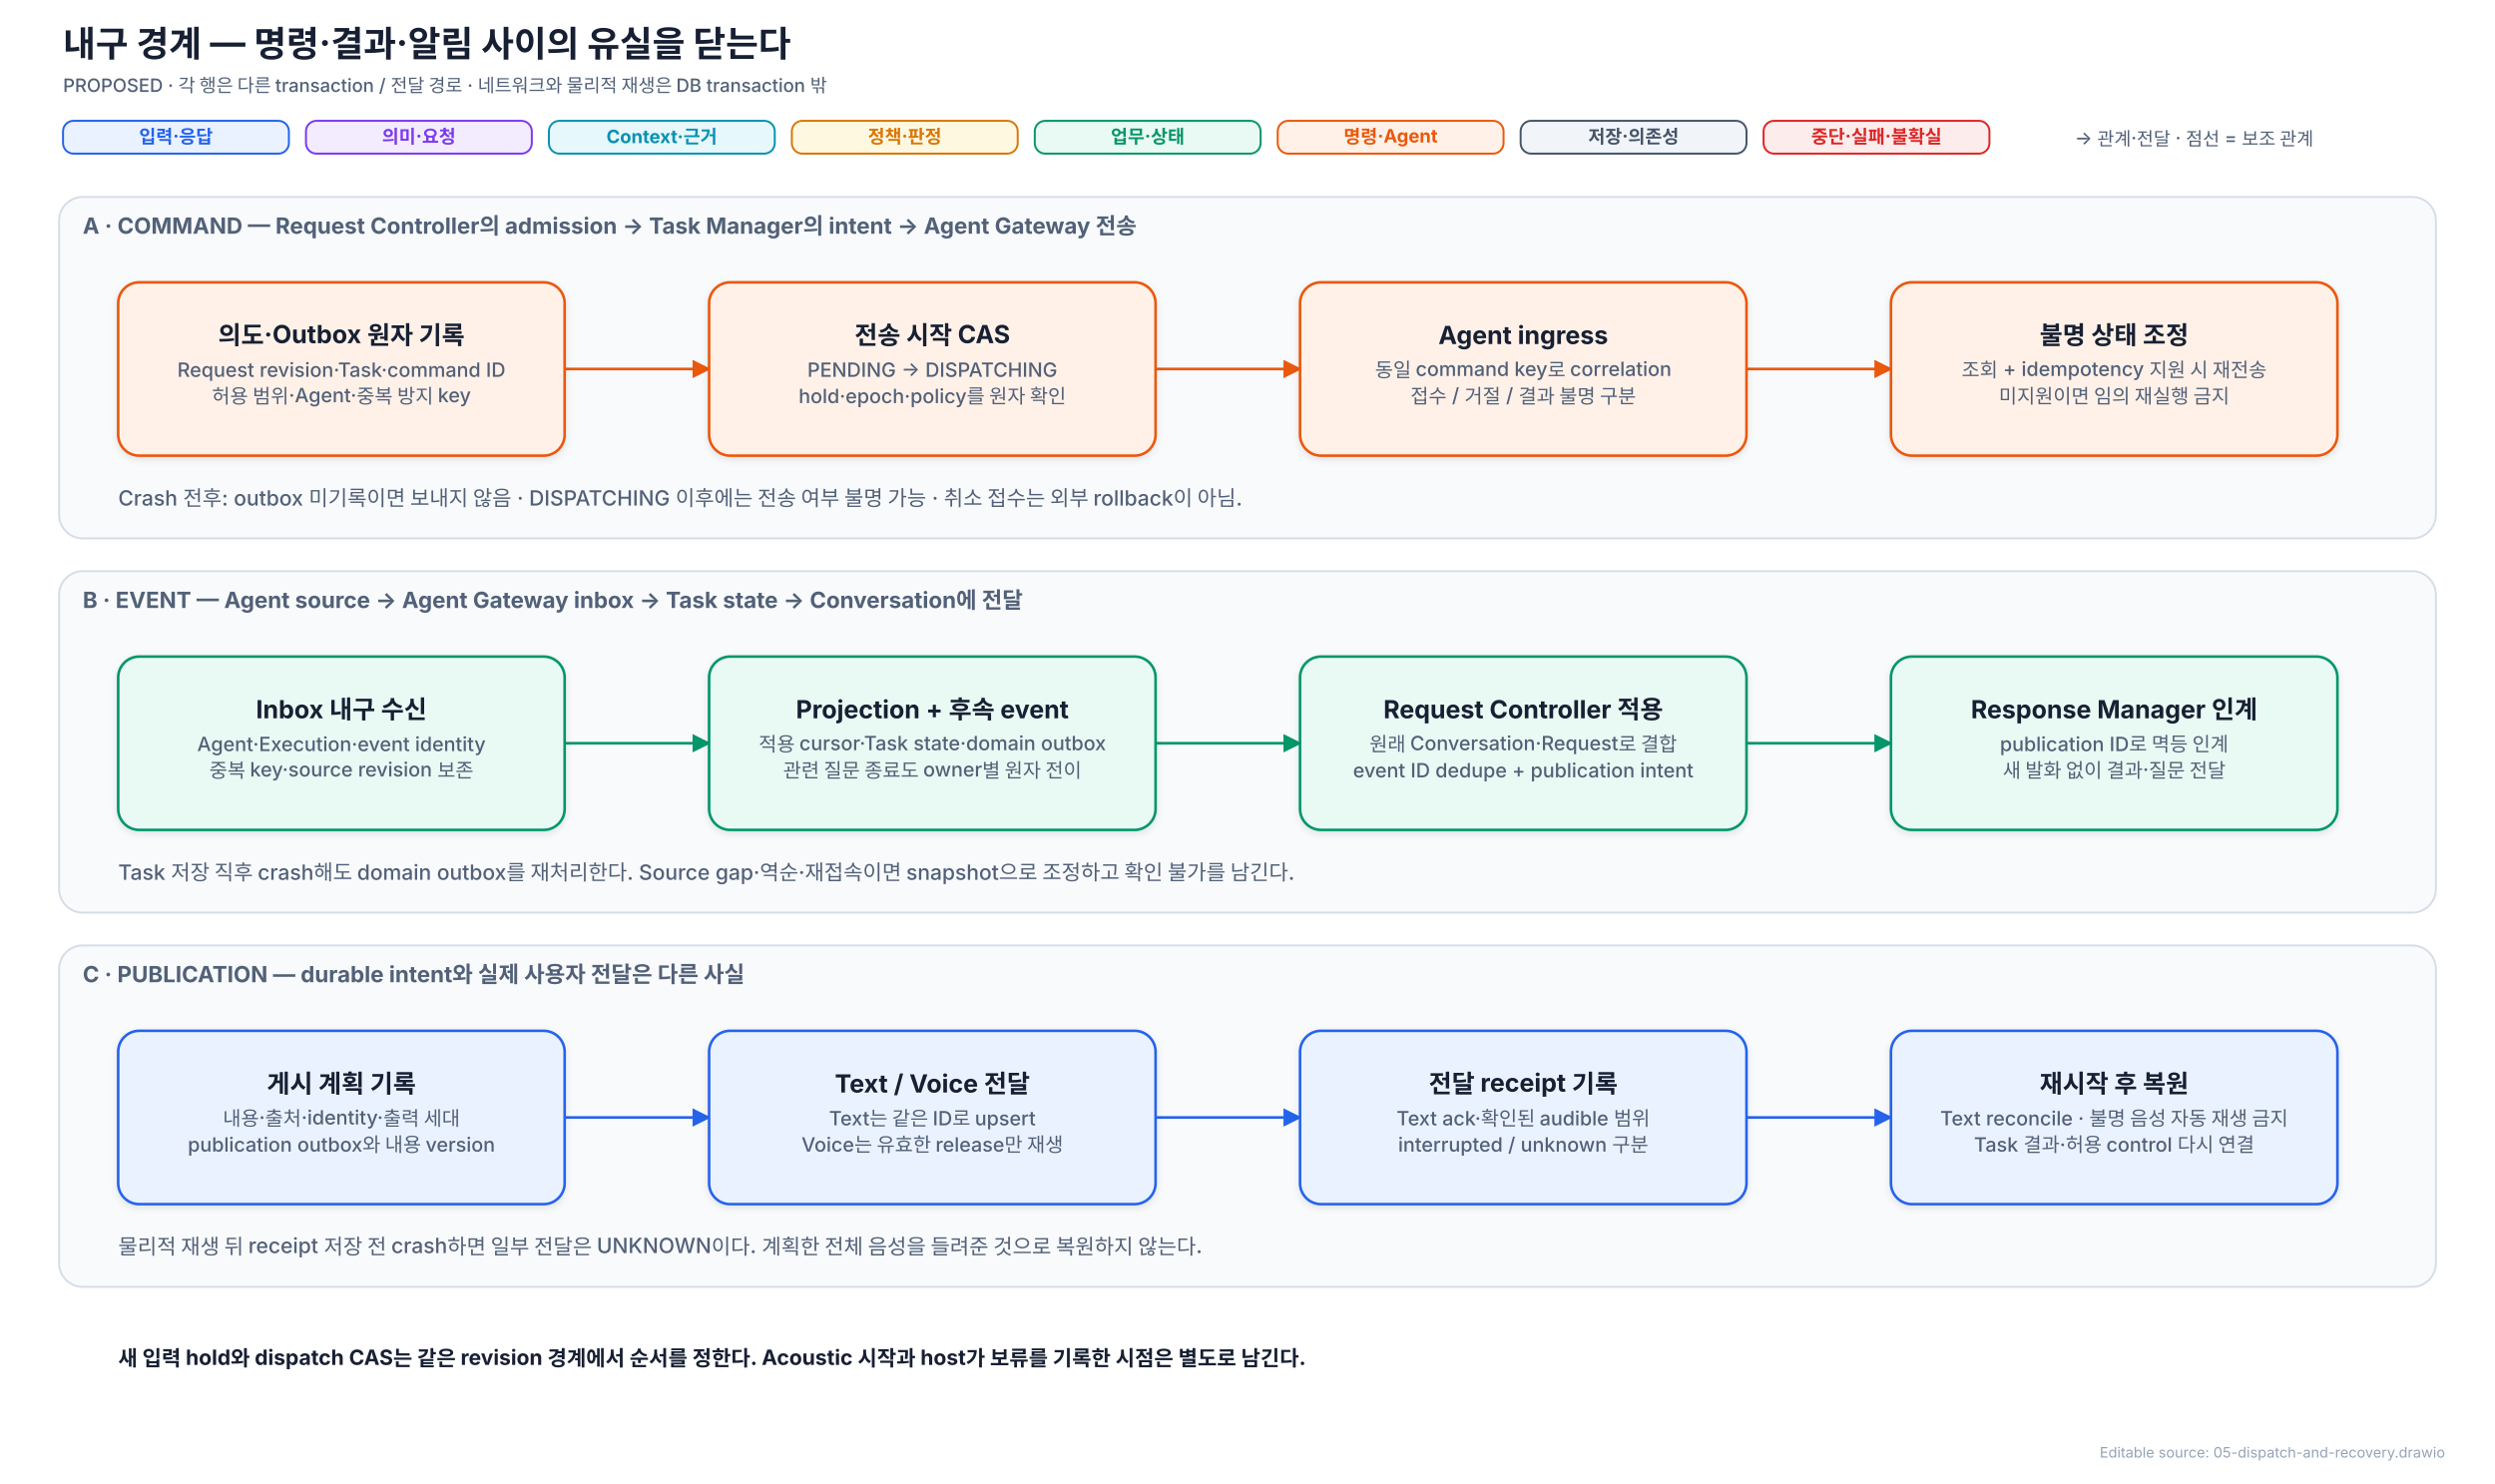
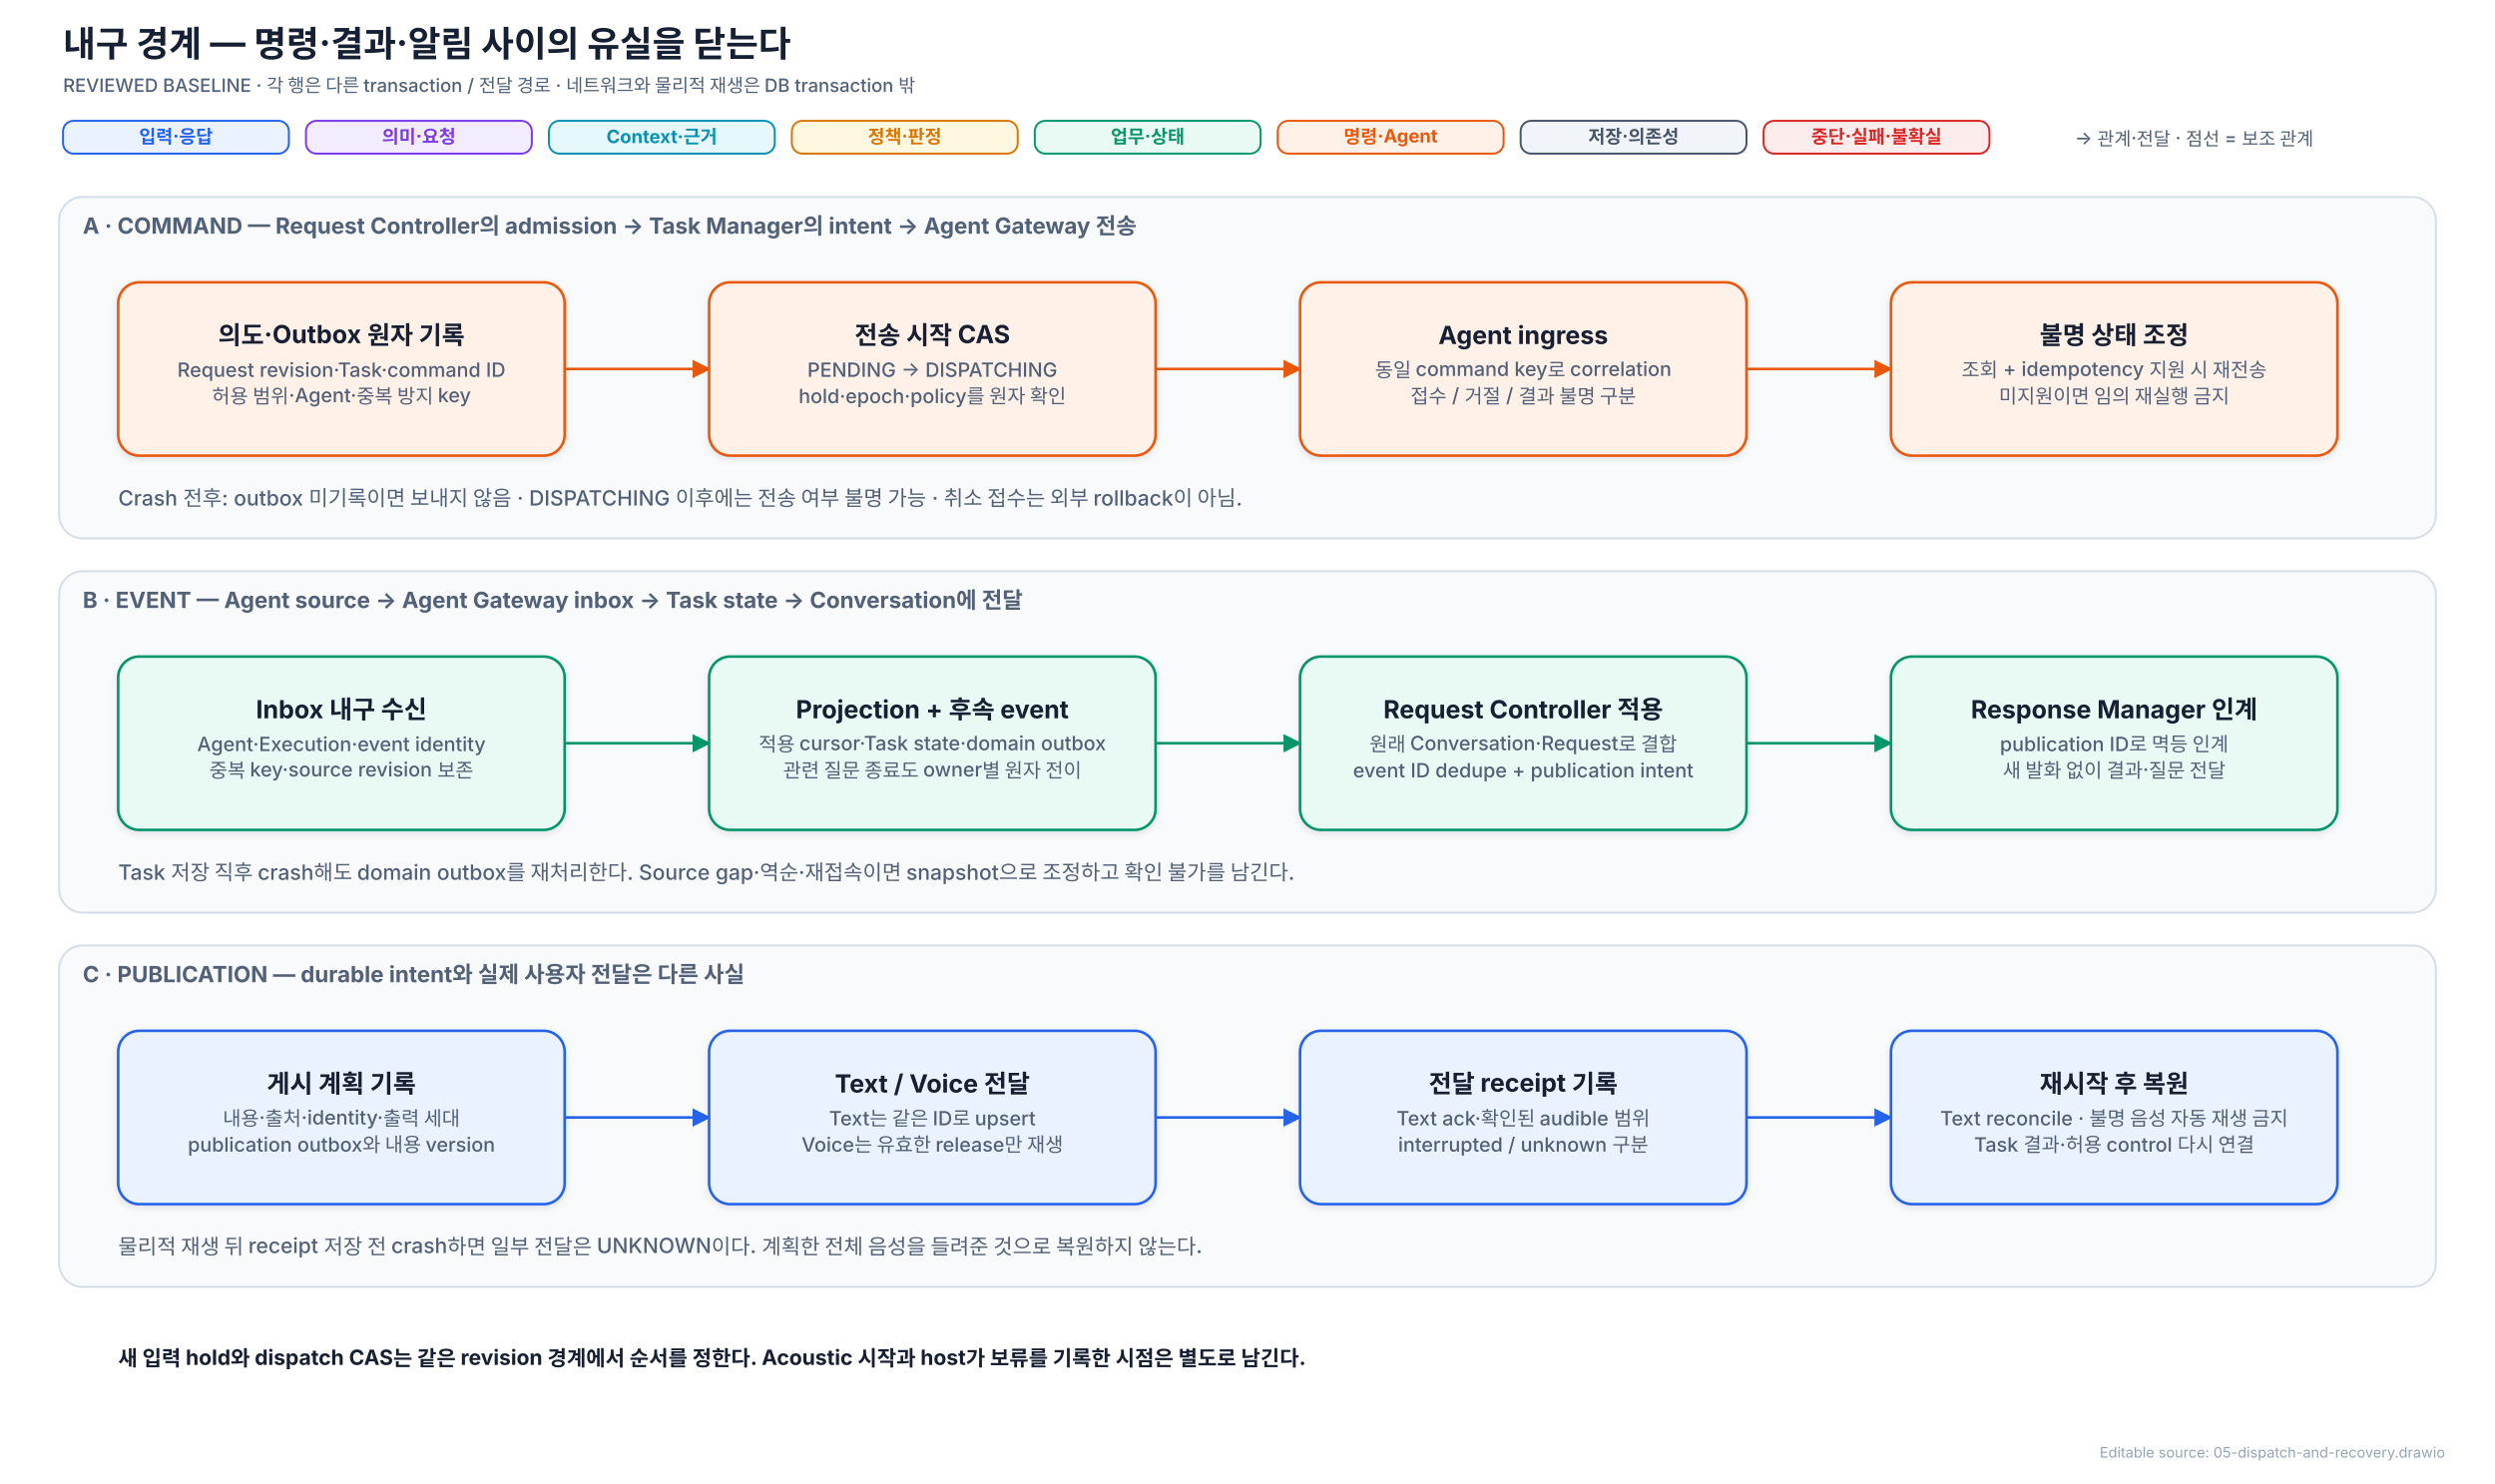
<svg xmlns="http://www.w3.org/2000/svg" width="1900" height="1130" viewBox="0 0 1900 1130" role="img" aria-labelledby="title desc">
  <defs>
    <marker id="arrow" viewBox="0 0 10 10" refX="9" refY="5" markerWidth="7" markerHeight="7" orient="auto-start-reverse">
      <path d="M 0 0 L 10 5 L 0 10 z" fill="#64748B" />
    </marker>
    <marker id="arrow-blue" viewBox="0 0 10 10" refX="9" refY="5" markerWidth="7" markerHeight="7" orient="auto-start-reverse">
      <path d="M 0 0 L 10 5 L 0 10 z" fill="#2563EB" />
    </marker>
    <marker id="arrow-cyan" viewBox="0 0 10 10" refX="9" refY="5" markerWidth="7" markerHeight="7" orient="auto-start-reverse">
      <path d="M 0 0 L 10 5 L 0 10 z" fill="#0891B2" />
    </marker>
    <marker id="arrow-purple" viewBox="0 0 10 10" refX="9" refY="5" markerWidth="7" markerHeight="7" orient="auto-start-reverse">
      <path d="M 0 0 L 10 5 L 0 10 z" fill="#7C3AED" />
    </marker>
    <marker id="arrow-green" viewBox="0 0 10 10" refX="9" refY="5" markerWidth="7" markerHeight="7" orient="auto-start-reverse">
      <path d="M 0 0 L 10 5 L 0 10 z" fill="#059669" />
    </marker>
    <marker id="arrow-orange" viewBox="0 0 10 10" refX="9" refY="5" markerWidth="7" markerHeight="7" orient="auto-start-reverse">
      <path d="M 0 0 L 10 5 L 0 10 z" fill="#EA580C" />
    </marker>
    <marker id="arrow-amber" viewBox="0 0 10 10" refX="9" refY="5" markerWidth="7" markerHeight="7" orient="auto-start-reverse">
      <path d="M 0 0 L 10 5 L 0 10 z" fill="#D97706" />
    </marker>
    <marker id="arrow-gray" viewBox="0 0 10 10" refX="9" refY="5" markerWidth="7" markerHeight="7" orient="auto-start-reverse">
      <path d="M 0 0 L 10 5 L 0 10 z" fill="#475569" />
    </marker>
    <marker id="arrow-red" viewBox="0 0 10 10" refX="9" refY="5" markerWidth="7" markerHeight="7" orient="auto-start-reverse">
      <path d="M 0 0 L 10 5 L 0 10 z" fill="#DC2626" />
    </marker>
    <filter id="shadow" x="-10%" y="-10%" width="120%" height="140%">
      <feDropShadow dx="0" dy="2" stdDeviation="3" flood-color="#0F172A" flood-opacity="0.10" />
    </filter>
  </defs>
  <rect width="1900" height="1130" fill="#FFFFFF" />
  <text x="48" y="43" font-family="Inter, Arial, sans-serif" font-size="27" font-weight="750" fill="#172033">내구 경계 — 명령·결과·알림 사이의 유실을 닫는다</text>
-   <text x="48" y="70" font-family="Inter, Arial, sans-serif" font-size="14" font-weight="500" fill="#526178">PROPOSED · 각 행은 다른 transaction / 전달 경로 · 네트워크와 물리적 재생은 DB transaction 밖</text>
+   <text x="48" y="70" font-family="Inter, Arial, sans-serif" font-size="14" font-weight="500" fill="#526178">REVIEWED BASELINE · 각 행은 다른 transaction / 전달 경로 · 네트워크와 물리적 재생은 DB transaction 밖</text>
  <rect x="45" y="150" width="1810" height="260" rx="18" fill="#F8FAFC" stroke="#D5DDE9" stroke-width="1.5" />
  <text x="63" y="178" font-family="Inter, Arial, sans-serif" font-size="17" font-weight="750" fill="#526178">A · COMMAND — Request Controller의 admission → Task Manager의 intent → Agent Gateway 전송</text>
  <rect x="45" y="435" width="1810" height="260" rx="18" fill="#F8FAFC" stroke="#D5DDE9" stroke-width="1.5" />
  <text x="63" y="463" font-family="Inter, Arial, sans-serif" font-size="17" font-weight="750" fill="#526178">B · EVENT — Agent source → Agent Gateway inbox → Task state → Conversation에 전달</text>
  <rect x="45" y="720" width="1810" height="260" rx="18" fill="#F8FAFC" stroke="#D5DDE9" stroke-width="1.5" />
  <text x="63" y="748" font-family="Inter, Arial, sans-serif" font-size="17" font-weight="750" fill="#526178">C · PUBLICATION — durable intent와 실제 사용자 전달은 다른 사실</text>
  <polyline points="430,281.0 540,281.0" fill="none" stroke="#EA580C" stroke-width="2" stroke-linejoin="round" stroke-linecap="round" marker-end="url(#arrow-orange)" />
  <polyline points="880,281.0 990,281.0" fill="none" stroke="#EA580C" stroke-width="2" stroke-linejoin="round" stroke-linecap="round" marker-end="url(#arrow-orange)" />
  <polyline points="1330,281.0 1440,281.0" fill="none" stroke="#EA580C" stroke-width="2" stroke-linejoin="round" stroke-linecap="round" marker-end="url(#arrow-orange)" />
  <polyline points="430,566.0 540,566.0" fill="none" stroke="#059669" stroke-width="2" stroke-linejoin="round" stroke-linecap="round" marker-end="url(#arrow-green)" />
  <polyline points="880,566.0 990,566.0" fill="none" stroke="#059669" stroke-width="2" stroke-linejoin="round" stroke-linecap="round" marker-end="url(#arrow-green)" />
  <polyline points="1330,566.0 1440,566.0" fill="none" stroke="#059669" stroke-width="2" stroke-linejoin="round" stroke-linecap="round" marker-end="url(#arrow-green)" />
  <polyline points="430,851.0 540,851.0" fill="none" stroke="#2563EB" stroke-width="2" stroke-linejoin="round" stroke-linecap="round" marker-end="url(#arrow-blue)" />
  <polyline points="880,851.0 990,851.0" fill="none" stroke="#2563EB" stroke-width="2" stroke-linejoin="round" stroke-linecap="round" marker-end="url(#arrow-blue)" />
  <polyline points="1330,851.0 1440,851.0" fill="none" stroke="#2563EB" stroke-width="2" stroke-linejoin="round" stroke-linecap="round" marker-end="url(#arrow-blue)" />
  <rect x="90" y="215" width="340" height="132" rx="16" fill="#FFF1E8" stroke="#EA580C" stroke-width="2" filter="url(#shadow)" />
  <g font-family="Inter, Arial, sans-serif">
    <text x="260.0" y="262.0" text-anchor="middle" font-size="19" font-weight="700" fill="#172033">의도·Outbox 원자 기록</text>
    <text x="260.0" y="287.0" text-anchor="middle" font-size="15" font-weight="500" fill="#526178">Request revision·Task·command ID</text>
    <text x="260.0" y="307.0" text-anchor="middle" font-size="15" font-weight="500" fill="#526178">허용 범위·Agent·중복 방지 key</text>
  </g>
  <rect x="540" y="215" width="340" height="132" rx="16" fill="#FFF1E8" stroke="#EA580C" stroke-width="2" filter="url(#shadow)" />
  <g font-family="Inter, Arial, sans-serif">
    <text x="710.0" y="262.0" text-anchor="middle" font-size="19" font-weight="700" fill="#172033">전송 시작 CAS</text>
    <text x="710.0" y="287.0" text-anchor="middle" font-size="15" font-weight="500" fill="#526178">PENDING → DISPATCHING</text>
    <text x="710.0" y="307.0" text-anchor="middle" font-size="15" font-weight="500" fill="#526178">hold·epoch·policy를 원자 확인</text>
  </g>
  <rect x="990" y="215" width="340" height="132" rx="16" fill="#FFF1E8" stroke="#EA580C" stroke-width="2" filter="url(#shadow)" />
  <g font-family="Inter, Arial, sans-serif">
    <text x="1160.0" y="262.0" text-anchor="middle" font-size="19" font-weight="700" fill="#172033">Agent ingress</text>
    <text x="1160.0" y="287.0" text-anchor="middle" font-size="15" font-weight="500" fill="#526178">동일 command key로 correlation</text>
    <text x="1160.0" y="307.0" text-anchor="middle" font-size="15" font-weight="500" fill="#526178">접수 / 거절 / 결과 불명 구분</text>
  </g>
  <rect x="1440" y="215" width="340" height="132" rx="16" fill="#FFF1E8" stroke="#EA580C" stroke-width="2" filter="url(#shadow)" />
  <g font-family="Inter, Arial, sans-serif">
    <text x="1610.0" y="262.0" text-anchor="middle" font-size="19" font-weight="700" fill="#172033">불명 상태 조정</text>
    <text x="1610.0" y="287.0" text-anchor="middle" font-size="15" font-weight="500" fill="#526178">조회 + idempotency 지원 시 재전송</text>
    <text x="1610.0" y="307.0" text-anchor="middle" font-size="15" font-weight="500" fill="#526178">미지원이면 임의 재실행 금지</text>
  </g>
  <rect x="90" y="500" width="340" height="132" rx="16" fill="#E9F9F3" stroke="#059669" stroke-width="2" filter="url(#shadow)" />
  <g font-family="Inter, Arial, sans-serif">
    <text x="260.0" y="547.0" text-anchor="middle" font-size="19" font-weight="700" fill="#172033">Inbox 내구 수신</text>
    <text x="260.0" y="572.0" text-anchor="middle" font-size="15" font-weight="500" fill="#526178">Agent·Execution·event identity</text>
    <text x="260.0" y="592.0" text-anchor="middle" font-size="15" font-weight="500" fill="#526178">중복 key·source revision 보존</text>
  </g>
  <rect x="540" y="500" width="340" height="132" rx="16" fill="#E9F9F3" stroke="#059669" stroke-width="2" filter="url(#shadow)" />
  <g font-family="Inter, Arial, sans-serif">
    <text x="710.0" y="547.0" text-anchor="middle" font-size="19" font-weight="700" fill="#172033">Projection + 후속 event</text>
    <text x="710.0" y="572.0" text-anchor="middle" font-size="15" font-weight="500" fill="#526178">적용 cursor·Task state·domain outbox</text>
    <text x="710.0" y="592.0" text-anchor="middle" font-size="15" font-weight="500" fill="#526178">관련 질문 종료도 owner별 원자 전이</text>
  </g>
  <rect x="990" y="500" width="340" height="132" rx="16" fill="#E9F9F3" stroke="#059669" stroke-width="2" filter="url(#shadow)" />
  <g font-family="Inter, Arial, sans-serif">
    <text x="1160.0" y="547.0" text-anchor="middle" font-size="19" font-weight="700" fill="#172033">Request Controller 적용</text>
    <text x="1160.0" y="572.0" text-anchor="middle" font-size="15" font-weight="500" fill="#526178">원래 Conversation·Request로 결합</text>
    <text x="1160.0" y="592.0" text-anchor="middle" font-size="15" font-weight="500" fill="#526178">event ID dedupe + publication intent</text>
  </g>
  <rect x="1440" y="500" width="340" height="132" rx="16" fill="#E9F9F3" stroke="#059669" stroke-width="2" filter="url(#shadow)" />
  <g font-family="Inter, Arial, sans-serif">
    <text x="1610.0" y="547.0" text-anchor="middle" font-size="19" font-weight="700" fill="#172033">Response Manager 인계</text>
    <text x="1610.0" y="572.0" text-anchor="middle" font-size="15" font-weight="500" fill="#526178">publication ID로 멱등 인계</text>
    <text x="1610.0" y="592.0" text-anchor="middle" font-size="15" font-weight="500" fill="#526178">새 발화 없이 결과·질문 전달</text>
  </g>
  <rect x="90" y="785" width="340" height="132" rx="16" fill="#EAF2FF" stroke="#2563EB" stroke-width="2" filter="url(#shadow)" />
  <g font-family="Inter, Arial, sans-serif">
    <text x="260.0" y="832.0" text-anchor="middle" font-size="19" font-weight="700" fill="#172033">게시 계획 기록</text>
    <text x="260.0" y="857.0" text-anchor="middle" font-size="15" font-weight="500" fill="#526178">내용·출처·identity·출력 세대</text>
    <text x="260.0" y="877.0" text-anchor="middle" font-size="15" font-weight="500" fill="#526178">publication outbox와 내용 version</text>
  </g>
  <rect x="540" y="785" width="340" height="132" rx="16" fill="#EAF2FF" stroke="#2563EB" stroke-width="2" filter="url(#shadow)" />
  <g font-family="Inter, Arial, sans-serif">
    <text x="710.0" y="832.0" text-anchor="middle" font-size="19" font-weight="700" fill="#172033">Text / Voice 전달</text>
    <text x="710.0" y="857.0" text-anchor="middle" font-size="15" font-weight="500" fill="#526178">Text는 같은 ID로 upsert</text>
    <text x="710.0" y="877.0" text-anchor="middle" font-size="15" font-weight="500" fill="#526178">Voice는 유효한 release만 재생</text>
  </g>
  <rect x="990" y="785" width="340" height="132" rx="16" fill="#EAF2FF" stroke="#2563EB" stroke-width="2" filter="url(#shadow)" />
  <g font-family="Inter, Arial, sans-serif">
    <text x="1160.0" y="832.0" text-anchor="middle" font-size="19" font-weight="700" fill="#172033">전달 receipt 기록</text>
    <text x="1160.0" y="857.0" text-anchor="middle" font-size="15" font-weight="500" fill="#526178">Text ack·확인된 audible 범위</text>
    <text x="1160.0" y="877.0" text-anchor="middle" font-size="15" font-weight="500" fill="#526178">interrupted / unknown 구분</text>
  </g>
  <rect x="1440" y="785" width="340" height="132" rx="16" fill="#EAF2FF" stroke="#2563EB" stroke-width="2" filter="url(#shadow)" />
  <g font-family="Inter, Arial, sans-serif">
    <text x="1610.0" y="832.0" text-anchor="middle" font-size="19" font-weight="700" fill="#172033">재시작 후 복원</text>
    <text x="1610.0" y="857.0" text-anchor="middle" font-size="15" font-weight="500" fill="#526178">Text reconcile · 불명 음성 자동 재생 금지</text>
    <text x="1610.0" y="877.0" text-anchor="middle" font-size="15" font-weight="500" fill="#526178">Task 결과·허용 control 다시 연결</text>
  </g>
  <text x="1580" y="110" text-anchor="start" font-family="Inter, Arial, sans-serif" font-size="14" font-weight="500" fill="#526178">→ 관계·전달  ·  점선 = 보조 관계</text>
  <text x="90" y="385" text-anchor="start" font-family="Inter, Arial, sans-serif" font-size="16" font-weight="500" fill="#526178">Crash 전후: outbox 미기록이면 보내지 않음 · DISPATCHING 이후에는 전송 여부 불명 가능 · 취소 접수는 외부 rollback이 아님.</text>
  <text x="90" y="670" text-anchor="start" font-family="Inter, Arial, sans-serif" font-size="16" font-weight="500" fill="#526178">Task 저장 직후 crash해도 domain outbox를 재처리한다. Source gap·역순·재접속이면 snapshot으로 조정하고 확인 불가를 남긴다.</text>
  <text x="90" y="955" text-anchor="start" font-family="Inter, Arial, sans-serif" font-size="16" font-weight="500" fill="#526178">물리적 재생 뒤 receipt 저장 전 crash하면 일부 전달은 UNKNOWN이다. 계획한 전체 음성을 들려준 것으로 복원하지 않는다.</text>
  <text x="90" y="1040" text-anchor="start" font-family="Inter, Arial, sans-serif" font-size="16" font-weight="700" fill="#172033">새 입력 hold와 dispatch CAS는 같은 revision 경계에서 순서를 정한다. Acoustic 시작과 host가 보류를 기록한 시점은 별도로 남긴다.</text>
  <rect x="48" y="92" width="172" height="25" rx="8" fill="#EAF2FF" stroke="#2563EB" stroke-width="1.5" />
  <text x="134.0" y="109" text-anchor="middle" font-family="Inter, Arial, sans-serif" font-size="14" font-weight="700" fill="#2563EB">입력·응답</text>
  <rect x="233" y="92" width="172" height="25" rx="8" fill="#F3ECFF" stroke="#7C3AED" stroke-width="1.5" />
  <text x="319.0" y="109" text-anchor="middle" font-family="Inter, Arial, sans-serif" font-size="14" font-weight="700" fill="#7C3AED">의미·요청</text>
  <rect x="418" y="92" width="172" height="25" rx="8" fill="#E6F8FB" stroke="#0891B2" stroke-width="1.5" />
  <text x="504.0" y="109" text-anchor="middle" font-family="Inter, Arial, sans-serif" font-size="14" font-weight="700" fill="#0891B2">Context·근거</text>
  <rect x="603" y="92" width="172" height="25" rx="8" fill="#FFF8E1" stroke="#D97706" stroke-width="1.5" />
  <text x="689.0" y="109" text-anchor="middle" font-family="Inter, Arial, sans-serif" font-size="14" font-weight="700" fill="#D97706">정책·판정</text>
  <rect x="788" y="92" width="172" height="25" rx="8" fill="#E9F9F3" stroke="#059669" stroke-width="1.5" />
  <text x="874.0" y="109" text-anchor="middle" font-family="Inter, Arial, sans-serif" font-size="14" font-weight="700" fill="#059669">업무·상태</text>
  <rect x="973" y="92" width="172" height="25" rx="8" fill="#FFF1E8" stroke="#EA580C" stroke-width="1.5" />
  <text x="1059.0" y="109" text-anchor="middle" font-family="Inter, Arial, sans-serif" font-size="14" font-weight="700" fill="#EA580C">명령·Agent</text>
  <rect x="1158" y="92" width="172" height="25" rx="8" fill="#F1F5F9" stroke="#475569" stroke-width="1.5" />
  <text x="1244.0" y="109" text-anchor="middle" font-family="Inter, Arial, sans-serif" font-size="14" font-weight="700" fill="#475569">저장·의존성</text>
  <rect x="1343" y="92" width="172" height="25" rx="8" fill="#FDECEC" stroke="#DC2626" stroke-width="1.5" />
  <text x="1429.0" y="109" text-anchor="middle" font-family="Inter, Arial, sans-serif" font-size="14" font-weight="700" fill="#DC2626">중단·실패·불확실</text>
  <text x="1862" y="1110" text-anchor="end" font-family="Inter, Arial, sans-serif" font-size="11" fill="#94A3B8">Editable source: 05-dispatch-and-recovery.drawio</text>
</svg>
